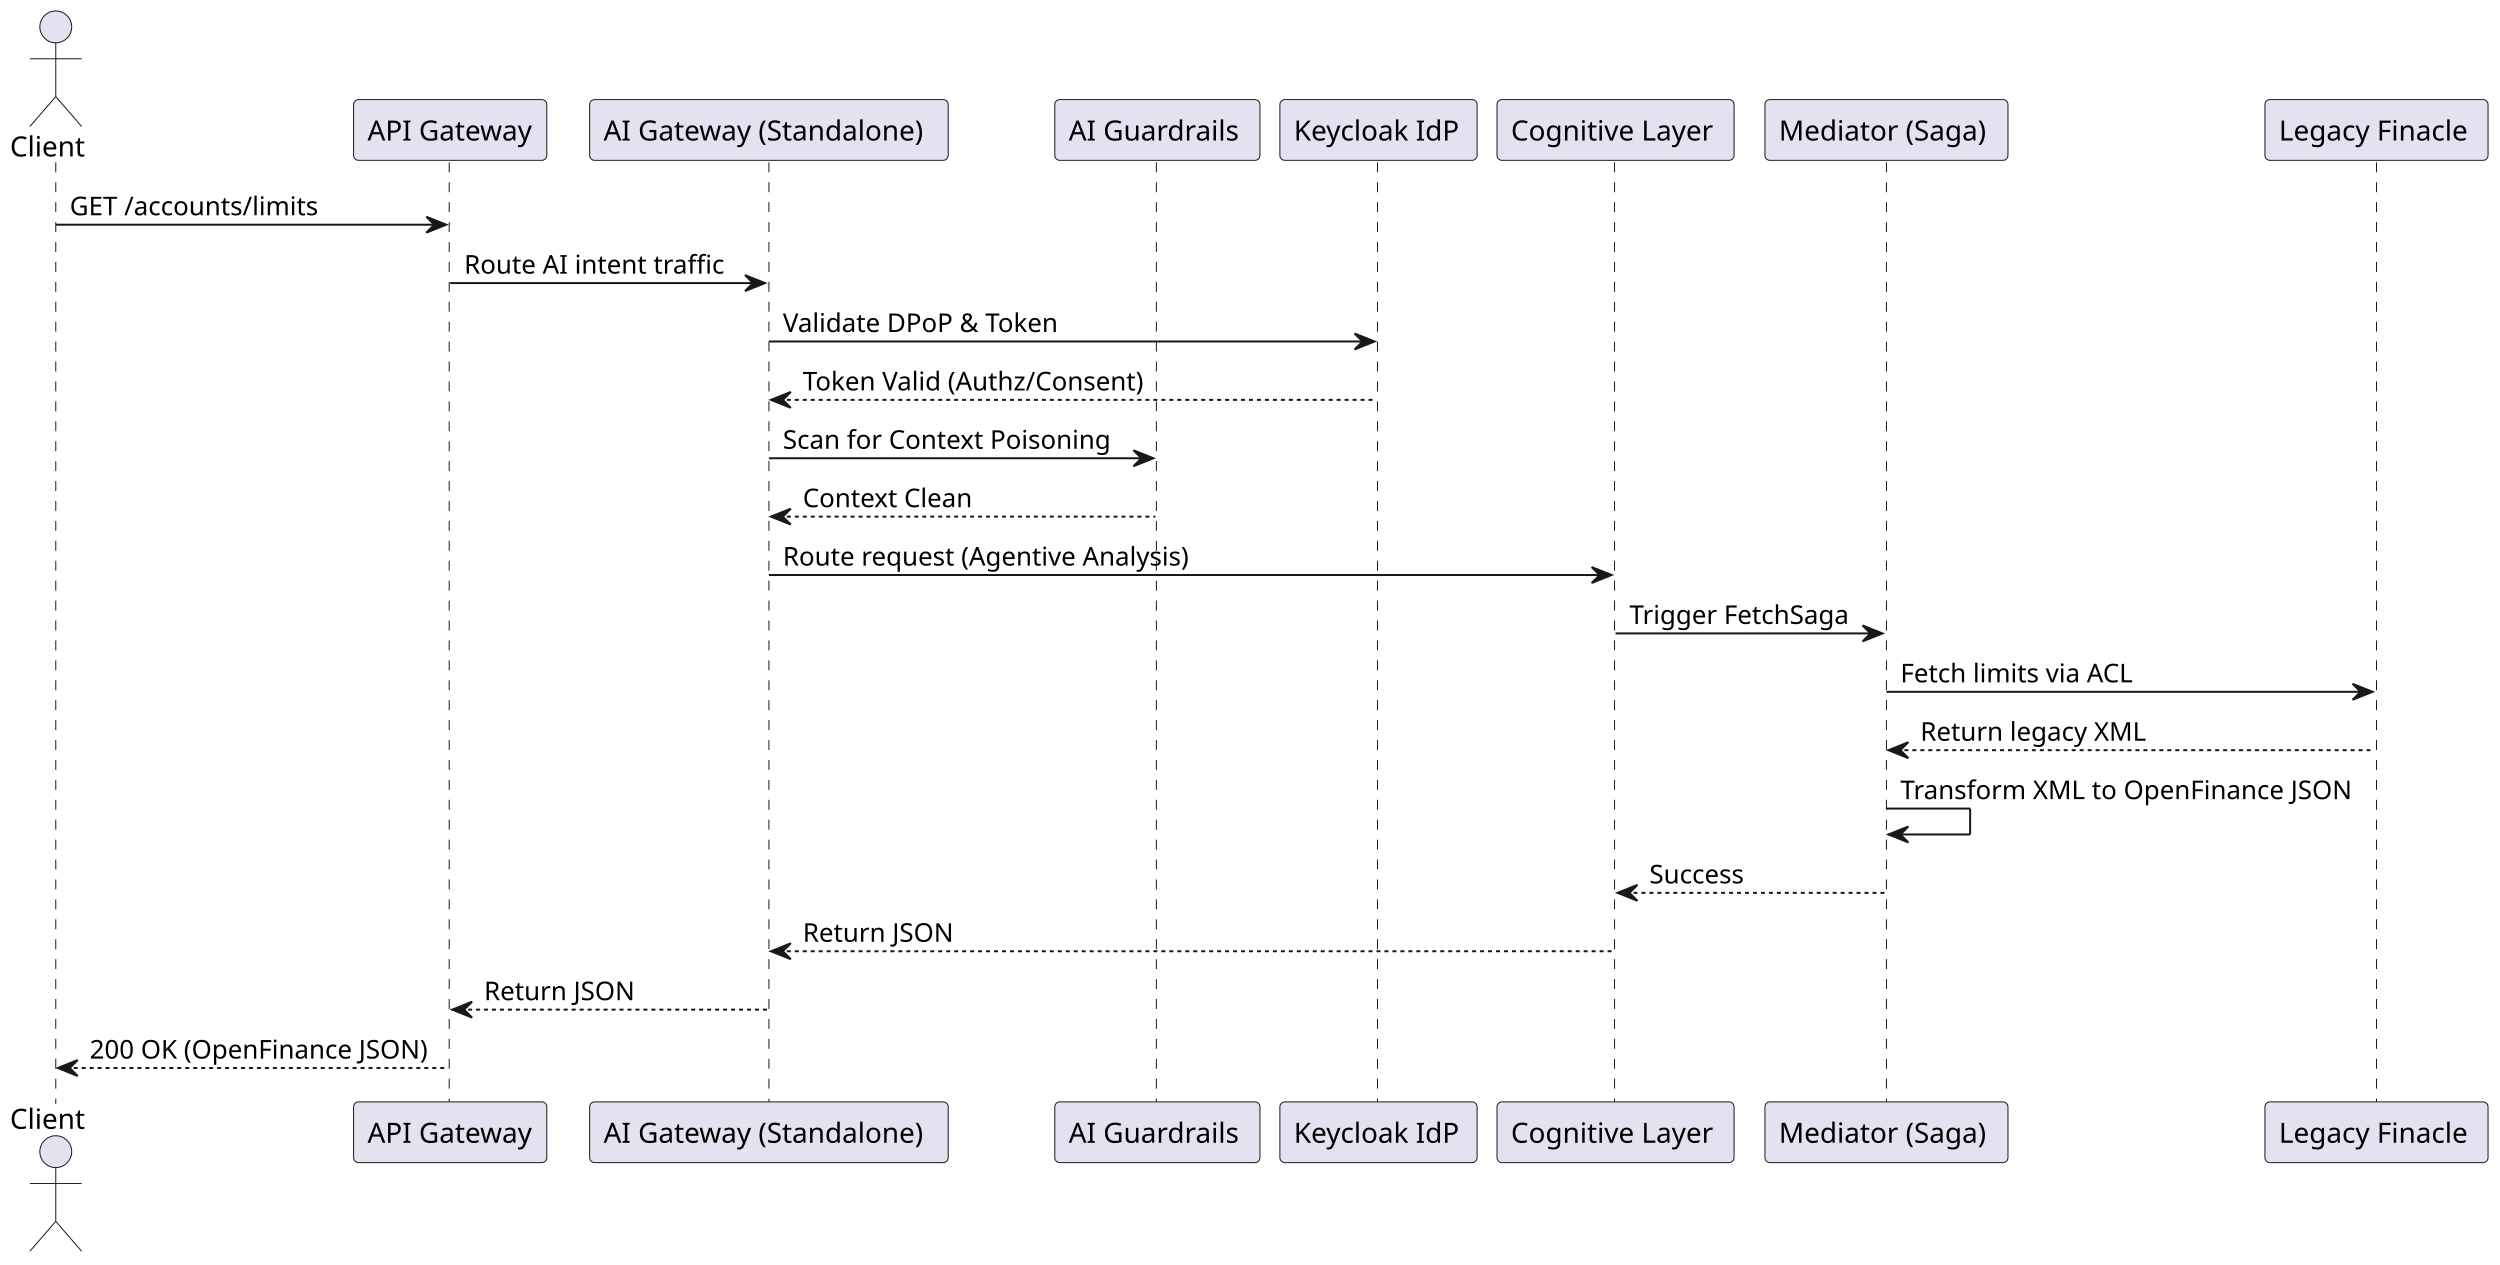
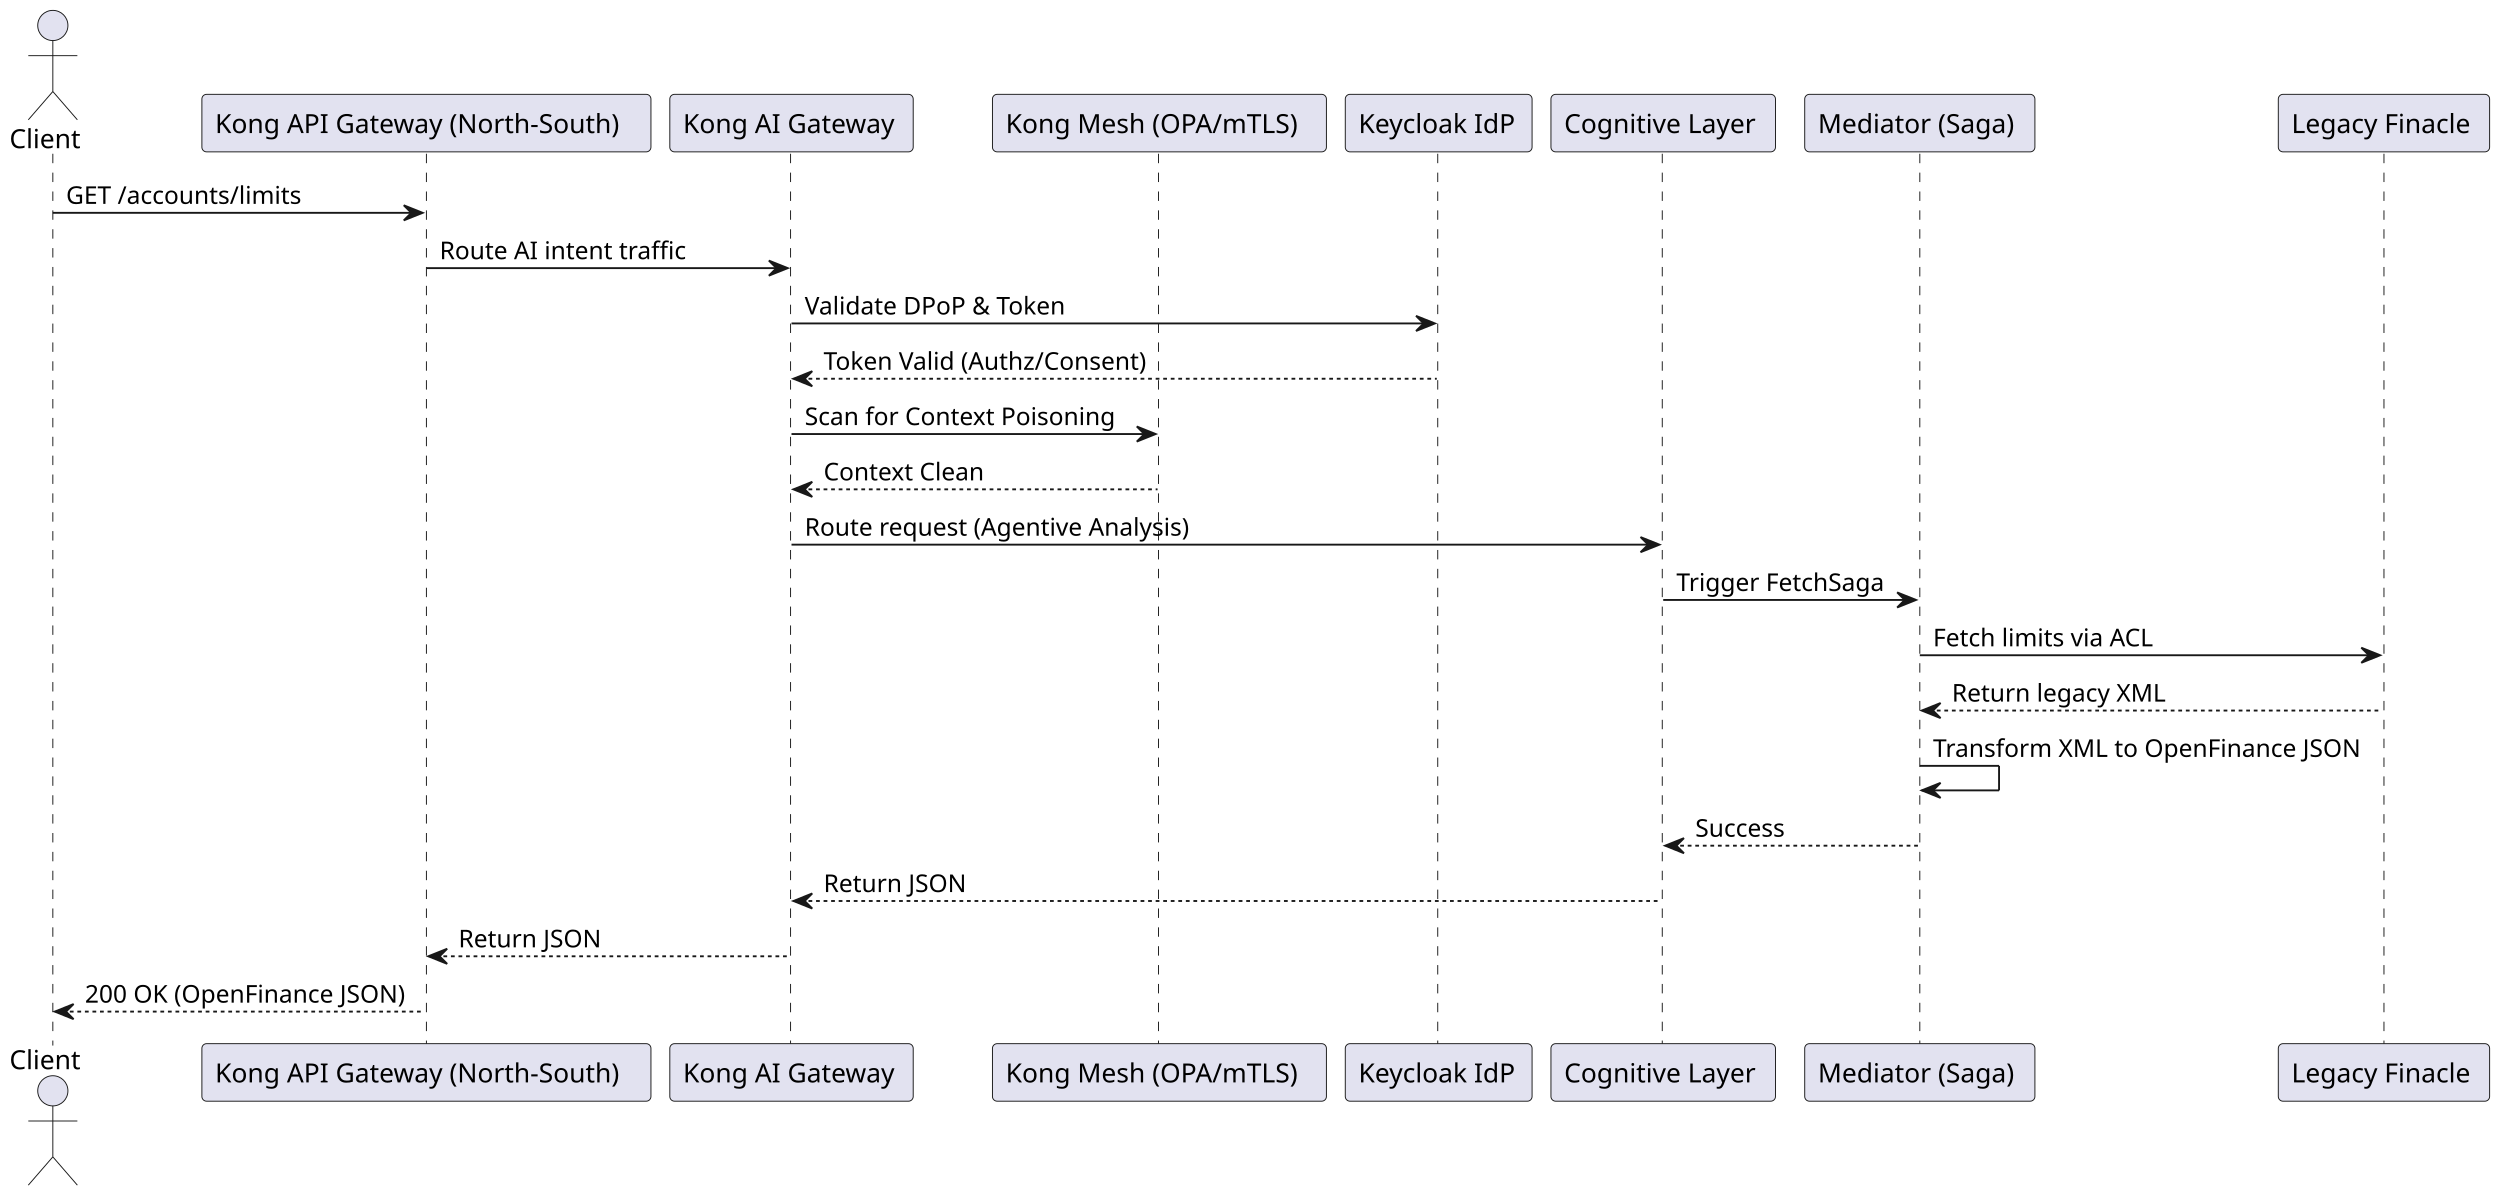
- <svg xmlns="http://www.w3.org/2000/svg" contentStyleType="text/css" height="635px" preserveAspectRatio="none" style="width:1255px;height:635px;background:#FFFFFF;" version="1.1" viewBox="0 0 1255 635" width="1255px" zoomAndPan="magnify">
+ <svg xmlns="http://www.w3.org/2000/svg" contentStyleType="text/css" height="635px" preserveAspectRatio="none" style="width:1325px;height:635px;background:#FFFFFF;" version="1.1" viewBox="0 0 1325 635" width="1325px" zoomAndPan="magnify">
  <defs />
  <g>
    <line style="stroke:#181818;stroke-width:0.5;stroke-dasharray:5.0,5.0;" x1="28" x2="28" y1="81.488" y2="554.146" />
-     <line style="stroke:#181818;stroke-width:0.5;stroke-dasharray:5.0,5.0;" x1="225.5" x2="225.5" y1="81.488" y2="554.146" />
-     <line style="stroke:#181818;stroke-width:0.5;stroke-dasharray:5.0,5.0;" x1="386" x2="386" y1="81.488" y2="554.146" />
-     <line style="stroke:#181818;stroke-width:0.5;stroke-dasharray:5.0,5.0;" x1="580.5" x2="580.5" y1="81.488" y2="554.146" />
-     <line style="stroke:#181818;stroke-width:0.5;stroke-dasharray:5.0,5.0;" x1="691.5" x2="691.5" y1="81.488" y2="554.146" />
-     <line style="stroke:#181818;stroke-width:0.5;stroke-dasharray:5.0,5.0;" x1="810.5" x2="810.5" y1="81.488" y2="554.146" />
-     <line style="stroke:#181818;stroke-width:0.5;stroke-dasharray:5.0,5.0;" x1="947" x2="947" y1="81.488" y2="554.146" />
-     <line style="stroke:#181818;stroke-width:0.5;stroke-dasharray:5.0,5.0;" x1="1193" x2="1193" y1="81.488" y2="554.146" />
+     <line style="stroke:#181818;stroke-width:0.5;stroke-dasharray:5.0,5.0;" x1="226" x2="226" y1="81.488" y2="554.146" />
+     <line style="stroke:#181818;stroke-width:0.5;stroke-dasharray:5.0,5.0;" x1="419" x2="419" y1="81.488" y2="554.146" />
+     <line style="stroke:#181818;stroke-width:0.5;stroke-dasharray:5.0,5.0;" x1="614" x2="614" y1="81.488" y2="554.146" />
+     <line style="stroke:#181818;stroke-width:0.5;stroke-dasharray:5.0,5.0;" x1="762" x2="762" y1="81.488" y2="554.146" />
+     <line style="stroke:#181818;stroke-width:0.5;stroke-dasharray:5.0,5.0;" x1="881" x2="881" y1="81.488" y2="554.146" />
+     <line style="stroke:#181818;stroke-width:0.5;stroke-dasharray:5.0,5.0;" x1="1017.5" x2="1017.5" y1="81.488" y2="554.146" />
+     <line style="stroke:#181818;stroke-width:0.5;stroke-dasharray:5.0,5.0;" x1="1263.5" x2="1263.5" y1="81.488" y2="554.146" />
    <text fill="#000000" font-family="sans-serif" font-size="14" lengthAdjust="spacing" textLength="40" x="5" y="78.535">Client</text>
    <ellipse cx="28" cy="13.5" fill="#E2E2F0" rx="8" ry="8" style="stroke:#181818;stroke-width:0.5;" />
    <path d="M28,21.5 L28,48.5 M15,29.5 L41,29.5 M28,48.5 L15,63.5 M28,48.5 L41,63.5 " fill="none" style="stroke:#181818;stroke-width:0.5;" />
    <text fill="#000000" font-family="sans-serif" font-size="14" lengthAdjust="spacing" textLength="40" x="5" y="566.682">Client</text>
    <ellipse cx="28" cy="578.135" fill="#E2E2F0" rx="8" ry="8" style="stroke:#181818;stroke-width:0.5;" />
    <path d="M28,586.135 L28,613.135 M15,594.135 L41,594.135 M28,613.135 L15,628.135 M28,613.135 L41,628.135 " fill="none" style="stroke:#181818;stroke-width:0.5;" />
-     <rect fill="#E2E2F0" height="30.488" rx="2.5" ry="2.5" style="stroke:#181818;stroke-width:0.5;" width="97" x="177.5" y="50" />
-     <text fill="#000000" font-family="sans-serif" font-size="14" lengthAdjust="spacing" textLength="83" x="184.5" y="70.535">API Gateway</text>
-     <rect fill="#E2E2F0" height="30.488" rx="2.5" ry="2.5" style="stroke:#181818;stroke-width:0.5;" width="97" x="177.5" y="553.146" />
-     <text fill="#000000" font-family="sans-serif" font-size="14" lengthAdjust="spacing" textLength="83" x="184.5" y="573.682">API Gateway</text>
-     <rect fill="#E2E2F0" height="30.488" rx="2.5" ry="2.5" style="stroke:#181818;stroke-width:0.5;" width="180" x="296" y="50" />
-     <text fill="#000000" font-family="sans-serif" font-size="14" lengthAdjust="spacing" textLength="166" x="303" y="70.535">AI Gateway (Standalone)</text>
-     <rect fill="#E2E2F0" height="30.488" rx="2.5" ry="2.5" style="stroke:#181818;stroke-width:0.5;" width="180" x="296" y="553.146" />
-     <text fill="#000000" font-family="sans-serif" font-size="14" lengthAdjust="spacing" textLength="166" x="303" y="573.682">AI Gateway (Standalone)</text>
-     <rect fill="#E2E2F0" height="30.488" rx="2.5" ry="2.5" style="stroke:#181818;stroke-width:0.5;" width="103" x="529.5" y="50" />
-     <text fill="#000000" font-family="sans-serif" font-size="14" lengthAdjust="spacing" textLength="89" x="536.5" y="70.535">AI Guardrails</text>
-     <rect fill="#E2E2F0" height="30.488" rx="2.5" ry="2.5" style="stroke:#181818;stroke-width:0.5;" width="103" x="529.5" y="553.146" />
-     <text fill="#000000" font-family="sans-serif" font-size="14" lengthAdjust="spacing" textLength="89" x="536.5" y="573.682">AI Guardrails</text>
-     <rect fill="#E2E2F0" height="30.488" rx="2.5" ry="2.5" style="stroke:#181818;stroke-width:0.5;" width="99" x="642.5" y="50" />
-     <text fill="#000000" font-family="sans-serif" font-size="14" lengthAdjust="spacing" textLength="85" x="649.5" y="70.535">Keycloak IdP</text>
-     <rect fill="#E2E2F0" height="30.488" rx="2.5" ry="2.5" style="stroke:#181818;stroke-width:0.5;" width="99" x="642.5" y="553.146" />
-     <text fill="#000000" font-family="sans-serif" font-size="14" lengthAdjust="spacing" textLength="85" x="649.5" y="573.682">Keycloak IdP</text>
-     <rect fill="#E2E2F0" height="30.488" rx="2.5" ry="2.5" style="stroke:#181818;stroke-width:0.5;" width="119" x="751.5" y="50" />
-     <text fill="#000000" font-family="sans-serif" font-size="14" lengthAdjust="spacing" textLength="105" x="758.5" y="70.535">Cognitive Layer</text>
-     <rect fill="#E2E2F0" height="30.488" rx="2.5" ry="2.5" style="stroke:#181818;stroke-width:0.5;" width="119" x="751.5" y="553.146" />
-     <text fill="#000000" font-family="sans-serif" font-size="14" lengthAdjust="spacing" textLength="105" x="758.5" y="573.682">Cognitive Layer</text>
-     <rect fill="#E2E2F0" height="30.488" rx="2.5" ry="2.5" style="stroke:#181818;stroke-width:0.5;" width="122" x="886" y="50" />
-     <text fill="#000000" font-family="sans-serif" font-size="14" lengthAdjust="spacing" textLength="108" x="893" y="70.535">Mediator (Saga)</text>
-     <rect fill="#E2E2F0" height="30.488" rx="2.5" ry="2.5" style="stroke:#181818;stroke-width:0.5;" width="122" x="886" y="553.146" />
-     <text fill="#000000" font-family="sans-serif" font-size="14" lengthAdjust="spacing" textLength="108" x="893" y="573.682">Mediator (Saga)</text>
-     <rect fill="#E2E2F0" height="30.488" rx="2.5" ry="2.5" style="stroke:#181818;stroke-width:0.5;" width="112" x="1137" y="50" />
-     <text fill="#000000" font-family="sans-serif" font-size="14" lengthAdjust="spacing" textLength="98" x="1144" y="70.535">Legacy Finacle</text>
-     <rect fill="#E2E2F0" height="30.488" rx="2.5" ry="2.5" style="stroke:#181818;stroke-width:0.5;" width="112" x="1137" y="553.146" />
-     <text fill="#000000" font-family="sans-serif" font-size="14" lengthAdjust="spacing" textLength="98" x="1144" y="573.682">Legacy Finacle</text>
+     <rect fill="#E2E2F0" height="30.488" rx="2.5" ry="2.5" style="stroke:#181818;stroke-width:0.5;" width="238" x="107" y="50" />
+     <text fill="#000000" font-family="sans-serif" font-size="14" lengthAdjust="spacing" textLength="224" x="114" y="70.535">Kong API Gateway (North-South)</text>
+     <rect fill="#E2E2F0" height="30.488" rx="2.5" ry="2.5" style="stroke:#181818;stroke-width:0.5;" width="238" x="107" y="553.146" />
+     <text fill="#000000" font-family="sans-serif" font-size="14" lengthAdjust="spacing" textLength="224" x="114" y="573.682">Kong API Gateway (North-South)</text>
+     <rect fill="#E2E2F0" height="30.488" rx="2.5" ry="2.5" style="stroke:#181818;stroke-width:0.5;" width="129" x="355" y="50" />
+     <text fill="#000000" font-family="sans-serif" font-size="14" lengthAdjust="spacing" textLength="115" x="362" y="70.535">Kong AI Gateway</text>
+     <rect fill="#E2E2F0" height="30.488" rx="2.5" ry="2.5" style="stroke:#181818;stroke-width:0.5;" width="129" x="355" y="553.146" />
+     <text fill="#000000" font-family="sans-serif" font-size="14" lengthAdjust="spacing" textLength="115" x="362" y="573.682">Kong AI Gateway</text>
+     <rect fill="#E2E2F0" height="30.488" rx="2.5" ry="2.5" style="stroke:#181818;stroke-width:0.5;" width="177" x="526" y="50" />
+     <text fill="#000000" font-family="sans-serif" font-size="14" lengthAdjust="spacing" textLength="163" x="533" y="70.535">Kong Mesh (OPA/mTLS)</text>
+     <rect fill="#E2E2F0" height="30.488" rx="2.5" ry="2.5" style="stroke:#181818;stroke-width:0.5;" width="177" x="526" y="553.146" />
+     <text fill="#000000" font-family="sans-serif" font-size="14" lengthAdjust="spacing" textLength="163" x="533" y="573.682">Kong Mesh (OPA/mTLS)</text>
+     <rect fill="#E2E2F0" height="30.488" rx="2.5" ry="2.5" style="stroke:#181818;stroke-width:0.5;" width="99" x="713" y="50" />
+     <text fill="#000000" font-family="sans-serif" font-size="14" lengthAdjust="spacing" textLength="85" x="720" y="70.535">Keycloak IdP</text>
+     <rect fill="#E2E2F0" height="30.488" rx="2.5" ry="2.5" style="stroke:#181818;stroke-width:0.5;" width="99" x="713" y="553.146" />
+     <text fill="#000000" font-family="sans-serif" font-size="14" lengthAdjust="spacing" textLength="85" x="720" y="573.682">Keycloak IdP</text>
+     <rect fill="#E2E2F0" height="30.488" rx="2.5" ry="2.5" style="stroke:#181818;stroke-width:0.5;" width="119" x="822" y="50" />
+     <text fill="#000000" font-family="sans-serif" font-size="14" lengthAdjust="spacing" textLength="105" x="829" y="70.535">Cognitive Layer</text>
+     <rect fill="#E2E2F0" height="30.488" rx="2.5" ry="2.5" style="stroke:#181818;stroke-width:0.5;" width="119" x="822" y="553.146" />
+     <text fill="#000000" font-family="sans-serif" font-size="14" lengthAdjust="spacing" textLength="105" x="829" y="573.682">Cognitive Layer</text>
+     <rect fill="#E2E2F0" height="30.488" rx="2.5" ry="2.5" style="stroke:#181818;stroke-width:0.5;" width="122" x="956.5" y="50" />
+     <text fill="#000000" font-family="sans-serif" font-size="14" lengthAdjust="spacing" textLength="108" x="963.5" y="70.535">Mediator (Saga)</text>
+     <rect fill="#E2E2F0" height="30.488" rx="2.5" ry="2.5" style="stroke:#181818;stroke-width:0.5;" width="122" x="956.5" y="553.146" />
+     <text fill="#000000" font-family="sans-serif" font-size="14" lengthAdjust="spacing" textLength="108" x="963.5" y="573.682">Mediator (Saga)</text>
+     <rect fill="#E2E2F0" height="30.488" rx="2.5" ry="2.5" style="stroke:#181818;stroke-width:0.5;" width="112" x="1207.5" y="50" />
+     <text fill="#000000" font-family="sans-serif" font-size="14" lengthAdjust="spacing" textLength="98" x="1214.5" y="70.535">Legacy Finacle</text>
+     <rect fill="#E2E2F0" height="30.488" rx="2.5" ry="2.5" style="stroke:#181818;stroke-width:0.5;" width="112" x="1207.5" y="553.146" />
+     <text fill="#000000" font-family="sans-serif" font-size="14" lengthAdjust="spacing" textLength="98" x="1214.5" y="573.682">Legacy Finacle</text>
    <polygon fill="#181818" points="214,108.799,224,112.799,214,116.799,218,112.799" style="stroke:#181818;stroke-width:1.0;" />
    <line style="stroke:#181818;stroke-width:1.0;" x1="28" x2="220" y1="112.799" y2="112.799" />
    <text fill="#000000" font-family="sans-serif" font-size="13" lengthAdjust="spacing" textLength="135" x="35" y="108.057">GET /accounts/limits</text>
-     <polygon fill="#181818" points="374,138.109,384,142.109,374,146.109,378,142.109" style="stroke:#181818;stroke-width:1.0;" />
-     <line style="stroke:#181818;stroke-width:1.0;" x1="226" x2="380" y1="142.109" y2="142.109" />
+     <polygon fill="#181818" points="407.5,138.109,417.5,142.109,407.5,146.109,411.5,142.109" style="stroke:#181818;stroke-width:1.0;" />
+     <line style="stroke:#181818;stroke-width:1.0;" x1="226" x2="413.5" y1="142.109" y2="142.109" />
    <text fill="#000000" font-family="sans-serif" font-size="13" lengthAdjust="spacing" textLength="136" x="233" y="137.367">Route AI intent traffic</text>
-     <polygon fill="#181818" points="680,167.42,690,171.42,680,175.42,684,171.42" style="stroke:#181818;stroke-width:1.0;" />
-     <line style="stroke:#181818;stroke-width:1.0;" x1="386" x2="686" y1="171.42" y2="171.42" />
-     <text fill="#000000" font-family="sans-serif" font-size="13" lengthAdjust="spacing" textLength="142" x="393" y="166.678">Validate DPoP &amp; Token</text>
-     <polygon fill="#181818" points="397,196.731,387,200.731,397,204.731,393,200.731" style="stroke:#181818;stroke-width:1.0;" />
-     <line style="stroke:#181818;stroke-width:1.0;stroke-dasharray:2.0,2.0;" x1="391" x2="691" y1="200.731" y2="200.731" />
-     <text fill="#000000" font-family="sans-serif" font-size="13" lengthAdjust="spacing" textLength="182" x="403" y="195.988">Token Valid (Authz/Consent)</text>
-     <polygon fill="#181818" points="569,226.041,579,230.041,569,234.041,573,230.041" style="stroke:#181818;stroke-width:1.0;" />
-     <line style="stroke:#181818;stroke-width:1.0;" x1="386" x2="575" y1="230.041" y2="230.041" />
-     <text fill="#000000" font-family="sans-serif" font-size="13" lengthAdjust="spacing" textLength="171" x="393" y="225.299">Scan for Context Poisoning</text>
-     <polygon fill="#181818" points="397,255.352,387,259.352,397,263.352,393,259.352" style="stroke:#181818;stroke-width:1.0;" />
-     <line style="stroke:#181818;stroke-width:1.0;stroke-dasharray:2.0,2.0;" x1="391" x2="580" y1="259.352" y2="259.352" />
-     <text fill="#000000" font-family="sans-serif" font-size="13" lengthAdjust="spacing" textLength="89" x="403" y="254.609">Context Clean</text>
-     <polygon fill="#181818" points="799,284.662,809,288.662,799,292.662,803,288.662" style="stroke:#181818;stroke-width:1.0;" />
-     <line style="stroke:#181818;stroke-width:1.0;" x1="386" x2="805" y1="288.662" y2="288.662" />
-     <text fill="#000000" font-family="sans-serif" font-size="13" lengthAdjust="spacing" textLength="211" x="393" y="283.92">Route request (Agentive Analysis)</text>
-     <polygon fill="#181818" points="935,313.973,945,317.973,935,321.973,939,317.973" style="stroke:#181818;stroke-width:1.0;" />
-     <line style="stroke:#181818;stroke-width:1.0;" x1="811" x2="941" y1="317.973" y2="317.973" />
-     <text fill="#000000" font-family="sans-serif" font-size="13" lengthAdjust="spacing" textLength="112" x="818" y="313.231">Trigger FetchSaga</text>
-     <polygon fill="#181818" points="1181,343.283,1191,347.283,1181,351.283,1185,347.283" style="stroke:#181818;stroke-width:1.0;" />
-     <line style="stroke:#181818;stroke-width:1.0;" x1="947" x2="1187" y1="347.283" y2="347.283" />
-     <text fill="#000000" font-family="sans-serif" font-size="13" lengthAdjust="spacing" textLength="125" x="954" y="342.541">Fetch limits via ACL</text>
-     <polygon fill="#181818" points="958,372.594,948,376.594,958,380.594,954,376.594" style="stroke:#181818;stroke-width:1.0;" />
-     <line style="stroke:#181818;stroke-width:1.0;stroke-dasharray:2.0,2.0;" x1="952" x2="1192" y1="376.594" y2="376.594" />
-     <text fill="#000000" font-family="sans-serif" font-size="13" lengthAdjust="spacing" textLength="115" x="964" y="371.852">Return legacy XML</text>
-     <line style="stroke:#181818;stroke-width:1.0;" x1="947" x2="989" y1="405.904" y2="405.904" />
-     <line style="stroke:#181818;stroke-width:1.0;" x1="989" x2="989" y1="405.904" y2="418.904" />
-     <line style="stroke:#181818;stroke-width:1.0;" x1="948" x2="989" y1="418.904" y2="418.904" />
-     <polygon fill="#181818" points="958,414.904,948,418.904,958,422.904,954,418.904" style="stroke:#181818;stroke-width:1.0;" />
-     <text fill="#000000" font-family="sans-serif" font-size="13" lengthAdjust="spacing" textLength="232" x="954" y="401.162">Transform XML to OpenFinance JSON</text>
-     <polygon fill="#181818" points="822,444.215,812,448.215,822,452.215,818,448.215" style="stroke:#181818;stroke-width:1.0;" />
-     <line style="stroke:#181818;stroke-width:1.0;stroke-dasharray:2.0,2.0;" x1="816" x2="946" y1="448.215" y2="448.215" />
-     <text fill="#000000" font-family="sans-serif" font-size="13" lengthAdjust="spacing" textLength="50" x="828" y="443.473">Success</text>
-     <polygon fill="#181818" points="397,473.525,387,477.525,397,481.525,393,477.525" style="stroke:#181818;stroke-width:1.0;" />
-     <line style="stroke:#181818;stroke-width:1.0;stroke-dasharray:2.0,2.0;" x1="391" x2="810" y1="477.525" y2="477.525" />
-     <text fill="#000000" font-family="sans-serif" font-size="13" lengthAdjust="spacing" textLength="76" x="403" y="472.783">Return JSON</text>
+     <polygon fill="#181818" points="750.5,167.42,760.5,171.42,750.5,175.42,754.5,171.42" style="stroke:#181818;stroke-width:1.0;" />
+     <line style="stroke:#181818;stroke-width:1.0;" x1="419.5" x2="756.5" y1="171.42" y2="171.42" />
+     <text fill="#000000" font-family="sans-serif" font-size="13" lengthAdjust="spacing" textLength="142" x="426.5" y="166.678">Validate DPoP &amp; Token</text>
+     <polygon fill="#181818" points="430.5,196.731,420.5,200.731,430.5,204.731,426.5,200.731" style="stroke:#181818;stroke-width:1.0;" />
+     <line style="stroke:#181818;stroke-width:1.0;stroke-dasharray:2.0,2.0;" x1="424.5" x2="761.5" y1="200.731" y2="200.731" />
+     <text fill="#000000" font-family="sans-serif" font-size="13" lengthAdjust="spacing" textLength="182" x="436.5" y="195.988">Token Valid (Authz/Consent)</text>
+     <polygon fill="#181818" points="602.5,226.041,612.5,230.041,602.5,234.041,606.5,230.041" style="stroke:#181818;stroke-width:1.0;" />
+     <line style="stroke:#181818;stroke-width:1.0;" x1="419.5" x2="608.5" y1="230.041" y2="230.041" />
+     <text fill="#000000" font-family="sans-serif" font-size="13" lengthAdjust="spacing" textLength="171" x="426.5" y="225.299">Scan for Context Poisoning</text>
+     <polygon fill="#181818" points="430.5,255.352,420.5,259.352,430.5,263.352,426.5,259.352" style="stroke:#181818;stroke-width:1.0;" />
+     <line style="stroke:#181818;stroke-width:1.0;stroke-dasharray:2.0,2.0;" x1="424.5" x2="613.5" y1="259.352" y2="259.352" />
+     <text fill="#000000" font-family="sans-serif" font-size="13" lengthAdjust="spacing" textLength="89" x="436.5" y="254.609">Context Clean</text>
+     <polygon fill="#181818" points="869.5,284.662,879.5,288.662,869.5,292.662,873.5,288.662" style="stroke:#181818;stroke-width:1.0;" />
+     <line style="stroke:#181818;stroke-width:1.0;" x1="419.5" x2="875.5" y1="288.662" y2="288.662" />
+     <text fill="#000000" font-family="sans-serif" font-size="13" lengthAdjust="spacing" textLength="211" x="426.5" y="283.92">Route request (Agentive Analysis)</text>
+     <polygon fill="#181818" points="1005.5,313.973,1015.5,317.973,1005.5,321.973,1009.5,317.973" style="stroke:#181818;stroke-width:1.0;" />
+     <line style="stroke:#181818;stroke-width:1.0;" x1="881.5" x2="1011.5" y1="317.973" y2="317.973" />
+     <text fill="#000000" font-family="sans-serif" font-size="13" lengthAdjust="spacing" textLength="112" x="888.5" y="313.231">Trigger FetchSaga</text>
+     <polygon fill="#181818" points="1251.5,343.283,1261.5,347.283,1251.5,351.283,1255.5,347.283" style="stroke:#181818;stroke-width:1.0;" />
+     <line style="stroke:#181818;stroke-width:1.0;" x1="1017.5" x2="1257.5" y1="347.283" y2="347.283" />
+     <text fill="#000000" font-family="sans-serif" font-size="13" lengthAdjust="spacing" textLength="125" x="1024.5" y="342.541">Fetch limits via ACL</text>
+     <polygon fill="#181818" points="1028.5,372.594,1018.5,376.594,1028.5,380.594,1024.5,376.594" style="stroke:#181818;stroke-width:1.0;" />
+     <line style="stroke:#181818;stroke-width:1.0;stroke-dasharray:2.0,2.0;" x1="1022.5" x2="1262.5" y1="376.594" y2="376.594" />
+     <text fill="#000000" font-family="sans-serif" font-size="13" lengthAdjust="spacing" textLength="115" x="1034.5" y="371.852">Return legacy XML</text>
+     <line style="stroke:#181818;stroke-width:1.0;" x1="1017.5" x2="1059.5" y1="405.904" y2="405.904" />
+     <line style="stroke:#181818;stroke-width:1.0;" x1="1059.5" x2="1059.5" y1="405.904" y2="418.904" />
+     <line style="stroke:#181818;stroke-width:1.0;" x1="1018.5" x2="1059.5" y1="418.904" y2="418.904" />
+     <polygon fill="#181818" points="1028.5,414.904,1018.5,418.904,1028.5,422.904,1024.5,418.904" style="stroke:#181818;stroke-width:1.0;" />
+     <text fill="#000000" font-family="sans-serif" font-size="13" lengthAdjust="spacing" textLength="232" x="1024.5" y="401.162">Transform XML to OpenFinance JSON</text>
+     <polygon fill="#181818" points="892.5,444.215,882.5,448.215,892.5,452.215,888.5,448.215" style="stroke:#181818;stroke-width:1.0;" />
+     <line style="stroke:#181818;stroke-width:1.0;stroke-dasharray:2.0,2.0;" x1="886.5" x2="1016.5" y1="448.215" y2="448.215" />
+     <text fill="#000000" font-family="sans-serif" font-size="13" lengthAdjust="spacing" textLength="50" x="898.5" y="443.473">Success</text>
+     <polygon fill="#181818" points="430.5,473.525,420.5,477.525,430.5,481.525,426.5,477.525" style="stroke:#181818;stroke-width:1.0;" />
+     <line style="stroke:#181818;stroke-width:1.0;stroke-dasharray:2.0,2.0;" x1="424.5" x2="880.5" y1="477.525" y2="477.525" />
+     <text fill="#000000" font-family="sans-serif" font-size="13" lengthAdjust="spacing" textLength="76" x="436.5" y="472.783">Return JSON</text>
    <polygon fill="#181818" points="237,502.836,227,506.836,237,510.836,233,506.836" style="stroke:#181818;stroke-width:1.0;" />
-     <line style="stroke:#181818;stroke-width:1.0;stroke-dasharray:2.0,2.0;" x1="231" x2="385" y1="506.836" y2="506.836" />
+     <line style="stroke:#181818;stroke-width:1.0;stroke-dasharray:2.0,2.0;" x1="231" x2="418.5" y1="506.836" y2="506.836" />
    <text fill="#000000" font-family="sans-serif" font-size="13" lengthAdjust="spacing" textLength="76" x="243" y="502.094">Return JSON</text>
    <polygon fill="#181818" points="39,532.146,29,536.146,39,540.146,35,536.146" style="stroke:#181818;stroke-width:1.0;" />
    <line style="stroke:#181818;stroke-width:1.0;stroke-dasharray:2.0,2.0;" x1="33" x2="225" y1="536.146" y2="536.146" />
    <text fill="#000000" font-family="sans-serif" font-size="13" lengthAdjust="spacing" textLength="174" x="45" y="531.404">200 OK (OpenFinance JSON)</text>
  </g>
</svg>
